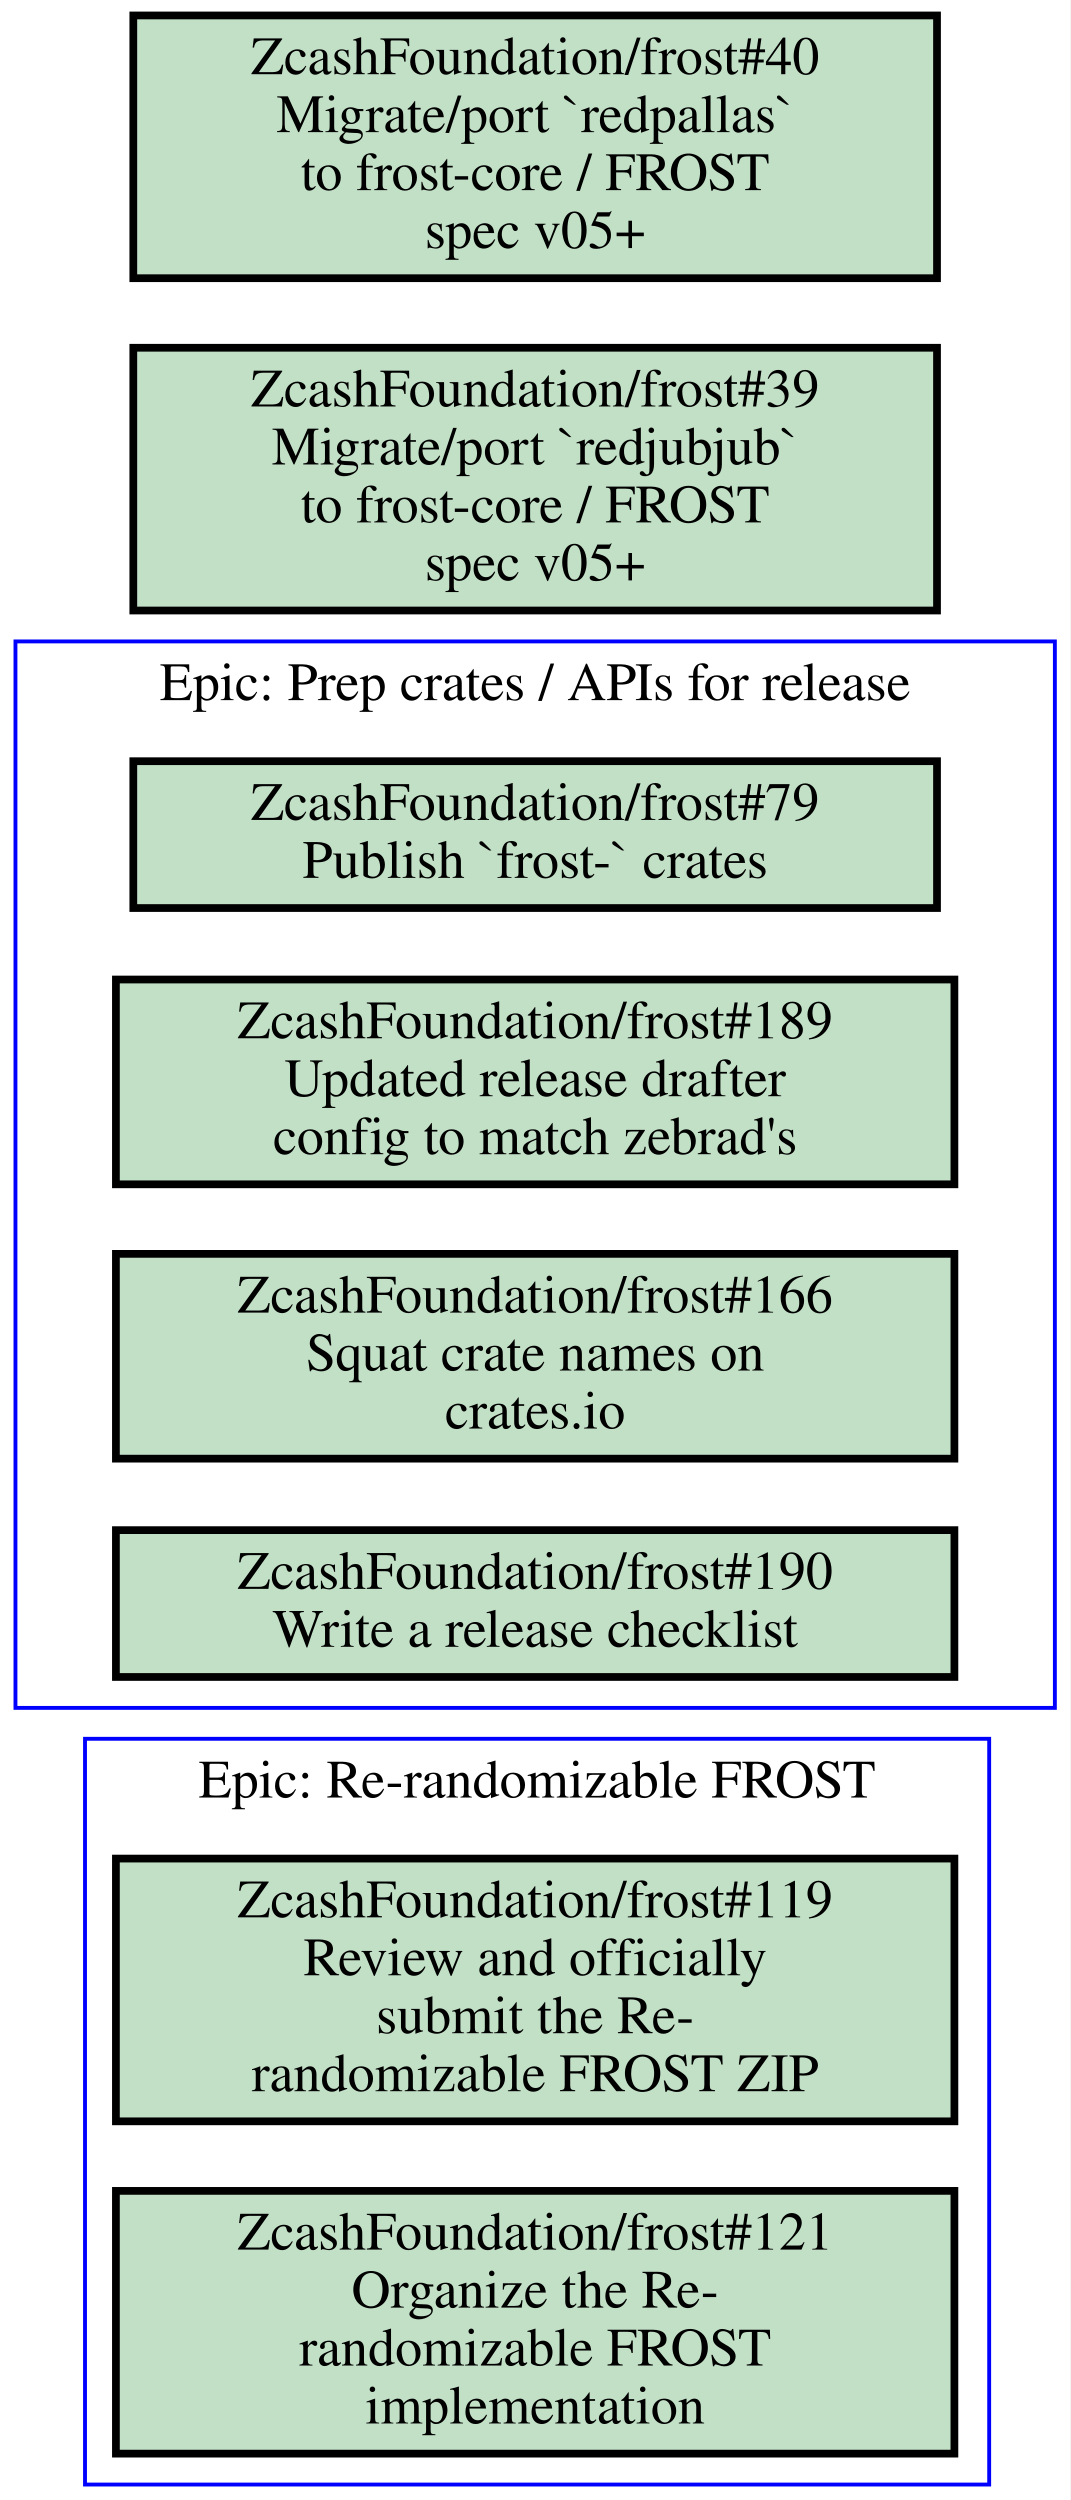
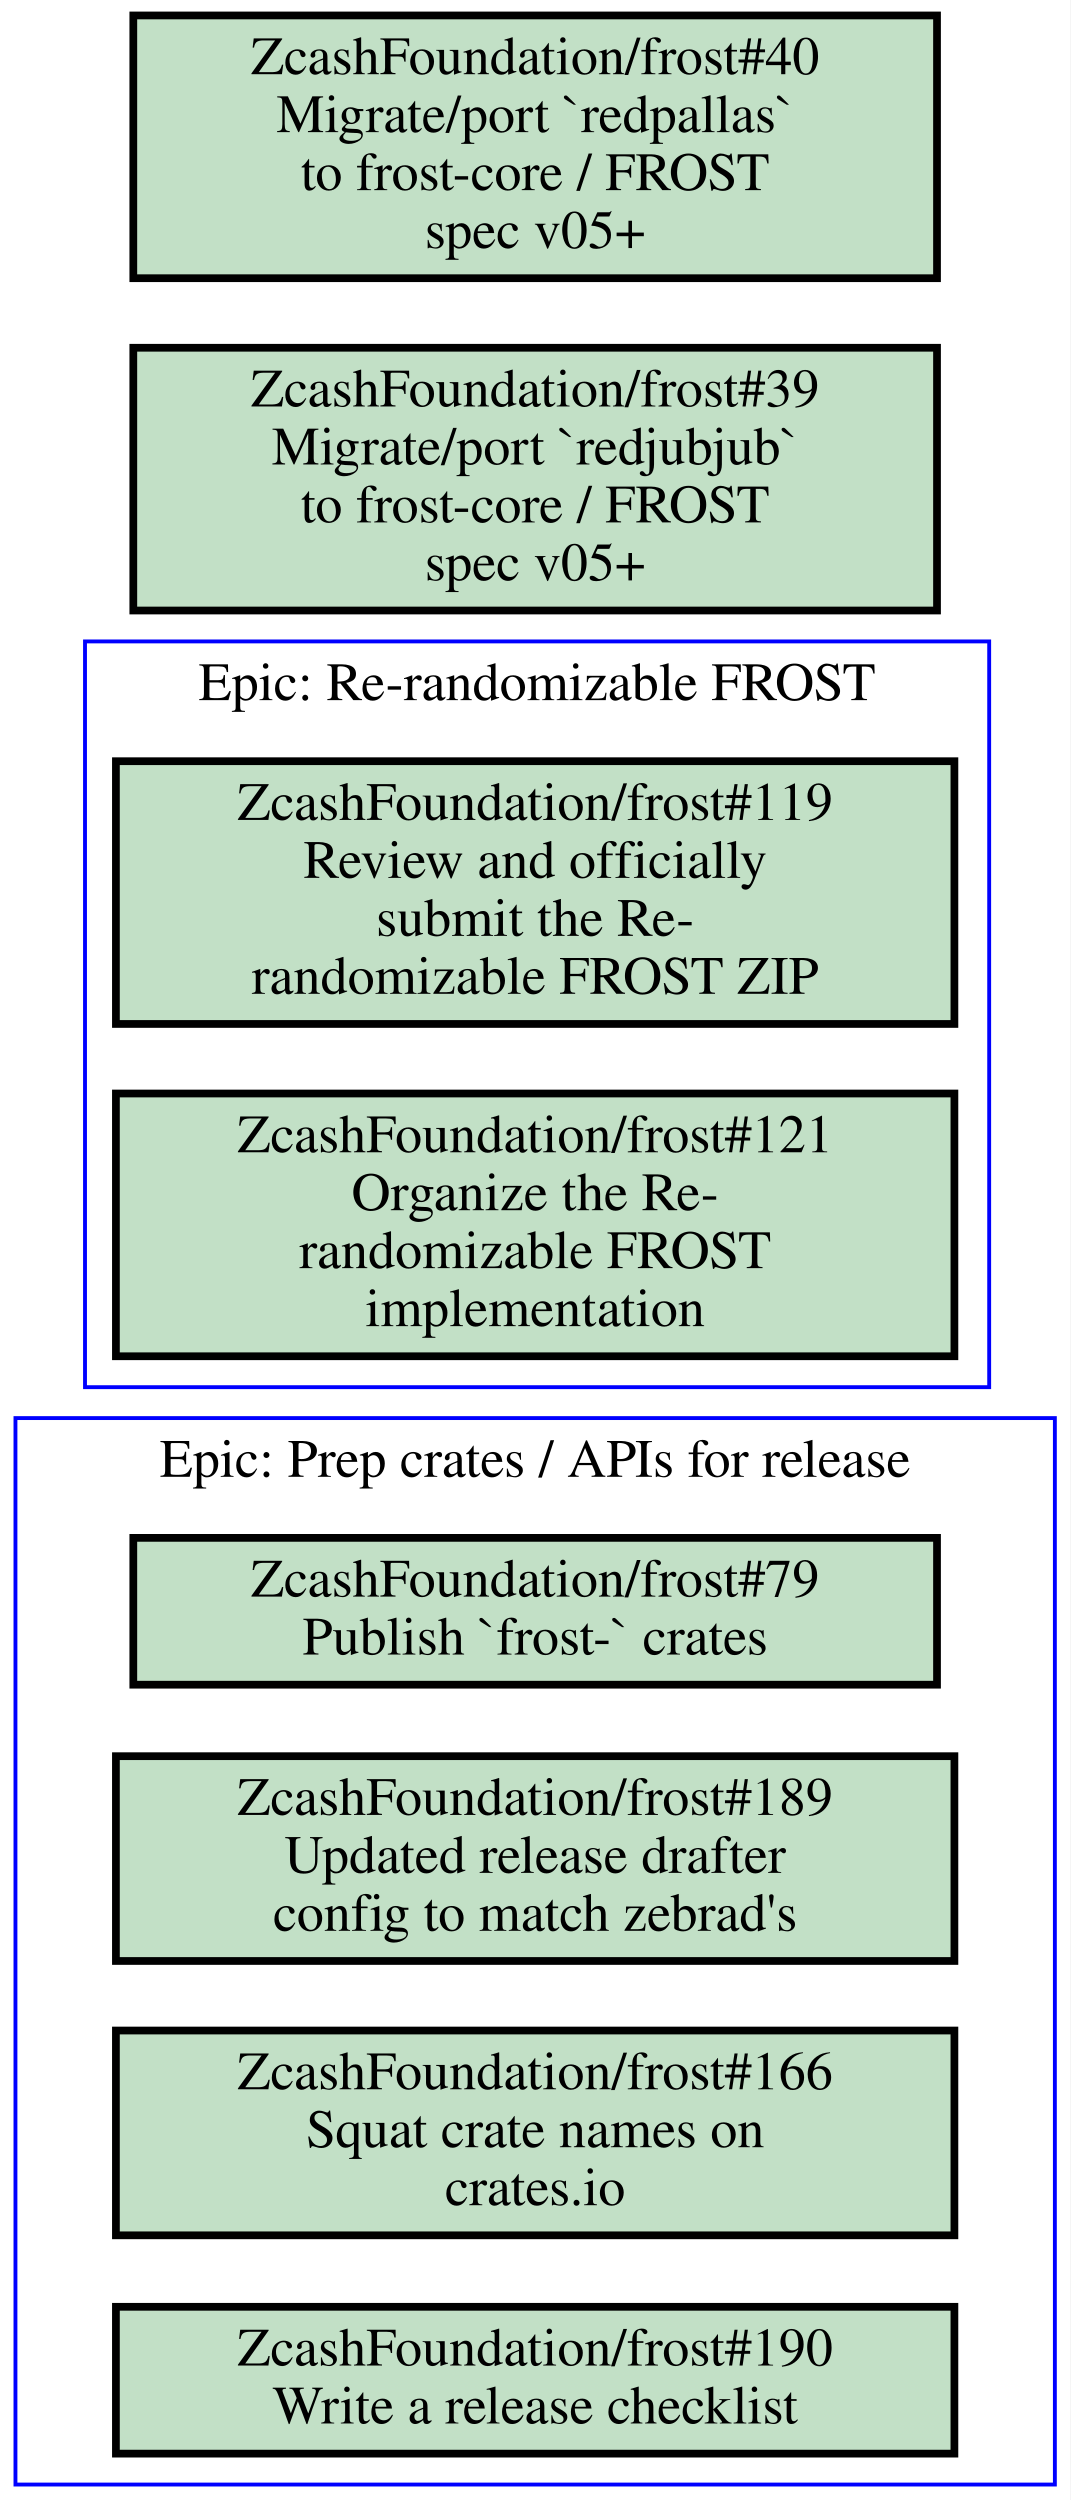
<svg xmlns="http://www.w3.org/2000/svg" xmlns:xlink="http://www.w3.org/1999/xlink" width="277pt" height="647pt" viewBox="0.00 0.00 277.00 647.00">
  <g id="graph0" class="graph" transform="scale(1 1) rotate(0) translate(4 643)">
    <polygon fill="#ffffff" stroke="transparent" points="-4,4 -4,-643 273,-643 273,4 -4,4" />
    <g id="clust1" class="cluster">
-       <polygon fill="none" stroke="#0000ff" points="18,0 18,-193 252,-193 252,0 18,0" />
-       <text text-anchor="middle" x="135" y="-177.8" font-family="Times,serif" font-size="14.00" fill="#000000">Epic: Re-randomizable FROST</text>
+       <polygon fill="none" stroke="#0000ff" points="0,0 0,-276 269,-276 269,0 0,0" />
+       <text text-anchor="middle" x="134.5" y="-260.8" font-family="Times,serif" font-size="14.00" fill="#000000">Epic: Prep crates / APIs for release</text>
    </g>
    <g id="clust2" class="cluster">
-       <polygon fill="none" stroke="#0000ff" points="0,-201 0,-477 269,-477 269,-201 0,-201" />
-       <text text-anchor="middle" x="134.5" y="-461.8" font-family="Times,serif" font-size="14.00" fill="#000000">Epic: Prep crates / APIs for release</text>
+       <polygon fill="none" stroke="#0000ff" points="18,-284 18,-477 252,-477 252,-284 18,-284" />
+       <text text-anchor="middle" x="135" y="-461.8" font-family="Times,serif" font-size="14.00" fill="#000000">Epic: Re-randomizable FROST</text>
    </g>
    <g id="node1" class="node open">
      <g id="a_node1">
-         <a xlink:href="https://github.com/ZcashFoundation/frost/issues/119" xlink:title="ZcashFoundation/frost#119&#10;Review and officially&#10;submit the Re-&#10;randomizable FROST ZIP" target="_blank">
-           <polygon fill="#c2e0c6" stroke="#000000" stroke-width="2" points="243,-162 26,-162 26,-94 243,-94 243,-162" />
-           <text text-anchor="middle" x="134.5" y="-146.8" font-family="Times,serif" font-size="14.00" fill="#000000">ZcashFoundation/frost#119</text>
-           <text text-anchor="middle" x="134.5" y="-131.8" font-family="Times,serif" font-size="14.00" fill="#000000">Review and officially</text>
-           <text text-anchor="middle" x="134.5" y="-116.8" font-family="Times,serif" font-size="14.00" fill="#000000">submit the Re-</text>
-           <text text-anchor="middle" x="134.5" y="-101.8" font-family="Times,serif" font-size="14.00" fill="#000000">randomizable FROST ZIP</text>
+         <a xlink:href="https://github.com/ZcashFoundation/frost/issues/79" xlink:title="ZcashFoundation/frost#79&#10;Publish `frost-` crates" target="_blank">
+           <polygon fill="#c2e0c6" stroke="#000000" stroke-width="2" points="238.5,-245 30.5,-245 30.5,-207 238.5,-207 238.5,-245" />
+           <text text-anchor="middle" x="134.5" y="-229.8" font-family="Times,serif" font-size="14.00" fill="#000000">ZcashFoundation/frost#79</text>
+           <text text-anchor="middle" x="134.5" y="-214.8" font-family="Times,serif" font-size="14.00" fill="#000000">Publish `frost-` crates</text>
        </a>
      </g>
    </g>
    <g id="node2" class="node open">
      <g id="a_node2">
-         <a xlink:href="https://github.com/ZcashFoundation/frost/issues/121" xlink:title="ZcashFoundation/frost#121&#10;Organize the Re-&#10;randomizable FROST&#10;implementation" target="_blank">
-           <polygon fill="#c2e0c6" stroke="#000000" stroke-width="2" points="243,-76 26,-76 26,-8 243,-8 243,-76" />
-           <text text-anchor="middle" x="134.5" y="-60.8" font-family="Times,serif" font-size="14.00" fill="#000000">ZcashFoundation/frost#121</text>
-           <text text-anchor="middle" x="134.5" y="-45.8" font-family="Times,serif" font-size="14.00" fill="#000000">Organize the Re-</text>
-           <text text-anchor="middle" x="134.5" y="-30.8" font-family="Times,serif" font-size="14.00" fill="#000000">randomizable FROST</text>
-           <text text-anchor="middle" x="134.5" y="-15.8" font-family="Times,serif" font-size="14.00" fill="#000000">implementation</text>
+         <a xlink:href="https://github.com/ZcashFoundation/frost/issues/189" xlink:title="ZcashFoundation/frost#189&#10;Updated release drafter&#10;config to match zebrad's" target="_blank">
+           <polygon fill="#c2e0c6" stroke="#000000" stroke-width="2" points="243,-188.5 26,-188.5 26,-135.5 243,-135.5 243,-188.5" />
+           <text text-anchor="middle" x="134.5" y="-173.3" font-family="Times,serif" font-size="14.00" fill="#000000">ZcashFoundation/frost#189</text>
+           <text text-anchor="middle" x="134.5" y="-158.3" font-family="Times,serif" font-size="14.00" fill="#000000">Updated release drafter</text>
+           <text text-anchor="middle" x="134.5" y="-143.3" font-family="Times,serif" font-size="14.00" fill="#000000">config to match zebrad's</text>
        </a>
      </g>
    </g>
    <g id="node3" class="node open">
      <g id="a_node3">
-         <a xlink:href="https://github.com/ZcashFoundation/frost/issues/79" xlink:title="ZcashFoundation/frost#79&#10;Publish `frost-` crates" target="_blank">
-           <polygon fill="#c2e0c6" stroke="#000000" stroke-width="2" points="238.5,-446 30.5,-446 30.5,-408 238.5,-408 238.5,-446" />
-           <text text-anchor="middle" x="134.5" y="-430.8" font-family="Times,serif" font-size="14.00" fill="#000000">ZcashFoundation/frost#79</text>
-           <text text-anchor="middle" x="134.5" y="-415.8" font-family="Times,serif" font-size="14.00" fill="#000000">Publish `frost-` crates</text>
+         <a xlink:href="https://github.com/ZcashFoundation/frost/issues/166" xlink:title="ZcashFoundation/frost#166&#10;Squat crate names on&#10;crates.io" target="_blank">
+           <polygon fill="#c2e0c6" stroke="#000000" stroke-width="2" points="243,-117.5 26,-117.5 26,-64.5 243,-64.5 243,-117.5" />
+           <text text-anchor="middle" x="134.5" y="-102.3" font-family="Times,serif" font-size="14.00" fill="#000000">ZcashFoundation/frost#166</text>
+           <text text-anchor="middle" x="134.5" y="-87.3" font-family="Times,serif" font-size="14.00" fill="#000000">Squat crate names on</text>
+           <text text-anchor="middle" x="134.5" y="-72.3" font-family="Times,serif" font-size="14.00" fill="#000000">crates.io</text>
        </a>
      </g>
    </g>
    <g id="node4" class="node open">
      <g id="a_node4">
-         <a xlink:href="https://github.com/ZcashFoundation/frost/issues/189" xlink:title="ZcashFoundation/frost#189&#10;Updated release drafter&#10;config to match zebrad's" target="_blank">
-           <polygon fill="#c2e0c6" stroke="#000000" stroke-width="2" points="243,-389.5 26,-389.5 26,-336.5 243,-336.5 243,-389.5" />
-           <text text-anchor="middle" x="134.5" y="-374.3" font-family="Times,serif" font-size="14.00" fill="#000000">ZcashFoundation/frost#189</text>
-           <text text-anchor="middle" x="134.5" y="-359.3" font-family="Times,serif" font-size="14.00" fill="#000000">Updated release drafter</text>
-           <text text-anchor="middle" x="134.5" y="-344.3" font-family="Times,serif" font-size="14.00" fill="#000000">config to match zebrad's</text>
+         <a xlink:href="https://github.com/ZcashFoundation/frost/issues/190" xlink:title="ZcashFoundation/frost#190&#10;Write a release checklist" target="_blank">
+           <polygon fill="#c2e0c6" stroke="#000000" stroke-width="2" points="243,-46 26,-46 26,-8 243,-8 243,-46" />
+           <text text-anchor="middle" x="134.5" y="-30.8" font-family="Times,serif" font-size="14.00" fill="#000000">ZcashFoundation/frost#190</text>
+           <text text-anchor="middle" x="134.5" y="-15.8" font-family="Times,serif" font-size="14.00" fill="#000000">Write a release checklist</text>
        </a>
      </g>
    </g>
    <g id="node5" class="node open">
      <g id="a_node5">
-         <a xlink:href="https://github.com/ZcashFoundation/frost/issues/166" xlink:title="ZcashFoundation/frost#166&#10;Squat crate names on&#10;crates.io" target="_blank">
-           <polygon fill="#c2e0c6" stroke="#000000" stroke-width="2" points="243,-318.5 26,-318.5 26,-265.5 243,-265.5 243,-318.5" />
-           <text text-anchor="middle" x="134.5" y="-303.3" font-family="Times,serif" font-size="14.00" fill="#000000">ZcashFoundation/frost#166</text>
-           <text text-anchor="middle" x="134.5" y="-288.3" font-family="Times,serif" font-size="14.00" fill="#000000">Squat crate names on</text>
-           <text text-anchor="middle" x="134.5" y="-273.3" font-family="Times,serif" font-size="14.00" fill="#000000">crates.io</text>
+         <a xlink:href="https://github.com/ZcashFoundation/frost/issues/119" xlink:title="ZcashFoundation/frost#119&#10;Review and officially&#10;submit the Re-&#10;randomizable FROST ZIP" target="_blank">
+           <polygon fill="#c2e0c6" stroke="#000000" stroke-width="2" points="243,-446 26,-446 26,-378 243,-378 243,-446" />
+           <text text-anchor="middle" x="134.5" y="-430.8" font-family="Times,serif" font-size="14.00" fill="#000000">ZcashFoundation/frost#119</text>
+           <text text-anchor="middle" x="134.5" y="-415.8" font-family="Times,serif" font-size="14.00" fill="#000000">Review and officially</text>
+           <text text-anchor="middle" x="134.5" y="-400.8" font-family="Times,serif" font-size="14.00" fill="#000000">submit the Re-</text>
+           <text text-anchor="middle" x="134.5" y="-385.8" font-family="Times,serif" font-size="14.00" fill="#000000">randomizable FROST ZIP</text>
        </a>
      </g>
    </g>
    <g id="node6" class="node open">
      <g id="a_node6">
-         <a xlink:href="https://github.com/ZcashFoundation/frost/issues/190" xlink:title="ZcashFoundation/frost#190&#10;Write a release checklist" target="_blank">
-           <polygon fill="#c2e0c6" stroke="#000000" stroke-width="2" points="243,-247 26,-247 26,-209 243,-209 243,-247" />
-           <text text-anchor="middle" x="134.5" y="-231.8" font-family="Times,serif" font-size="14.00" fill="#000000">ZcashFoundation/frost#190</text>
-           <text text-anchor="middle" x="134.5" y="-216.8" font-family="Times,serif" font-size="14.00" fill="#000000">Write a release checklist</text>
+         <a xlink:href="https://github.com/ZcashFoundation/frost/issues/121" xlink:title="ZcashFoundation/frost#121&#10;Organize the Re-&#10;randomizable FROST&#10;implementation" target="_blank">
+           <polygon fill="#c2e0c6" stroke="#000000" stroke-width="2" points="243,-360 26,-360 26,-292 243,-292 243,-360" />
+           <text text-anchor="middle" x="134.5" y="-344.8" font-family="Times,serif" font-size="14.00" fill="#000000">ZcashFoundation/frost#121</text>
+           <text text-anchor="middle" x="134.5" y="-329.8" font-family="Times,serif" font-size="14.00" fill="#000000">Organize the Re-</text>
+           <text text-anchor="middle" x="134.5" y="-314.8" font-family="Times,serif" font-size="14.00" fill="#000000">randomizable FROST</text>
+           <text text-anchor="middle" x="134.5" y="-299.8" font-family="Times,serif" font-size="14.00" fill="#000000">implementation</text>
        </a>
      </g>
    </g>
    <g id="node7" class="node open">
      <g id="a_node7">
        <a xlink:href="https://github.com/ZcashFoundation/frost/issues/39" xlink:title="ZcashFoundation/frost#39&#10;Migrate/port `redjubjub`&#10;to frost-core / FROST&#10;spec v05+" target="_blank">
          <polygon fill="#c2e0c6" stroke="#000000" stroke-width="2" points="238.5,-553 30.5,-553 30.5,-485 238.5,-485 238.5,-553" />
          <text text-anchor="middle" x="134.5" y="-537.8" font-family="Times,serif" font-size="14.00" fill="#000000">ZcashFoundation/frost#39</text>
          <text text-anchor="middle" x="134.5" y="-522.8" font-family="Times,serif" font-size="14.00" fill="#000000">Migrate/port `redjubjub`</text>
          <text text-anchor="middle" x="134.5" y="-507.8" font-family="Times,serif" font-size="14.00" fill="#000000">to frost-core / FROST</text>
          <text text-anchor="middle" x="134.5" y="-492.8" font-family="Times,serif" font-size="14.00" fill="#000000">spec v05+</text>
        </a>
      </g>
    </g>
    <g id="node8" class="node open">
      <g id="a_node8">
        <a xlink:href="https://github.com/ZcashFoundation/frost/issues/40" xlink:title="ZcashFoundation/frost#40&#10;Migrate/port `redpallas`&#10;to frost-core / FROST&#10;spec v05+" target="_blank">
          <polygon fill="#c2e0c6" stroke="#000000" stroke-width="2" points="238.5,-639 30.5,-639 30.5,-571 238.5,-571 238.5,-639" />
          <text text-anchor="middle" x="134.5" y="-623.8" font-family="Times,serif" font-size="14.00" fill="#000000">ZcashFoundation/frost#40</text>
          <text text-anchor="middle" x="134.5" y="-608.8" font-family="Times,serif" font-size="14.00" fill="#000000">Migrate/port `redpallas`</text>
          <text text-anchor="middle" x="134.5" y="-593.8" font-family="Times,serif" font-size="14.00" fill="#000000">to frost-core / FROST</text>
          <text text-anchor="middle" x="134.5" y="-578.8" font-family="Times,serif" font-size="14.00" fill="#000000">spec v05+</text>
        </a>
      </g>
    </g>
  </g>
</svg>
